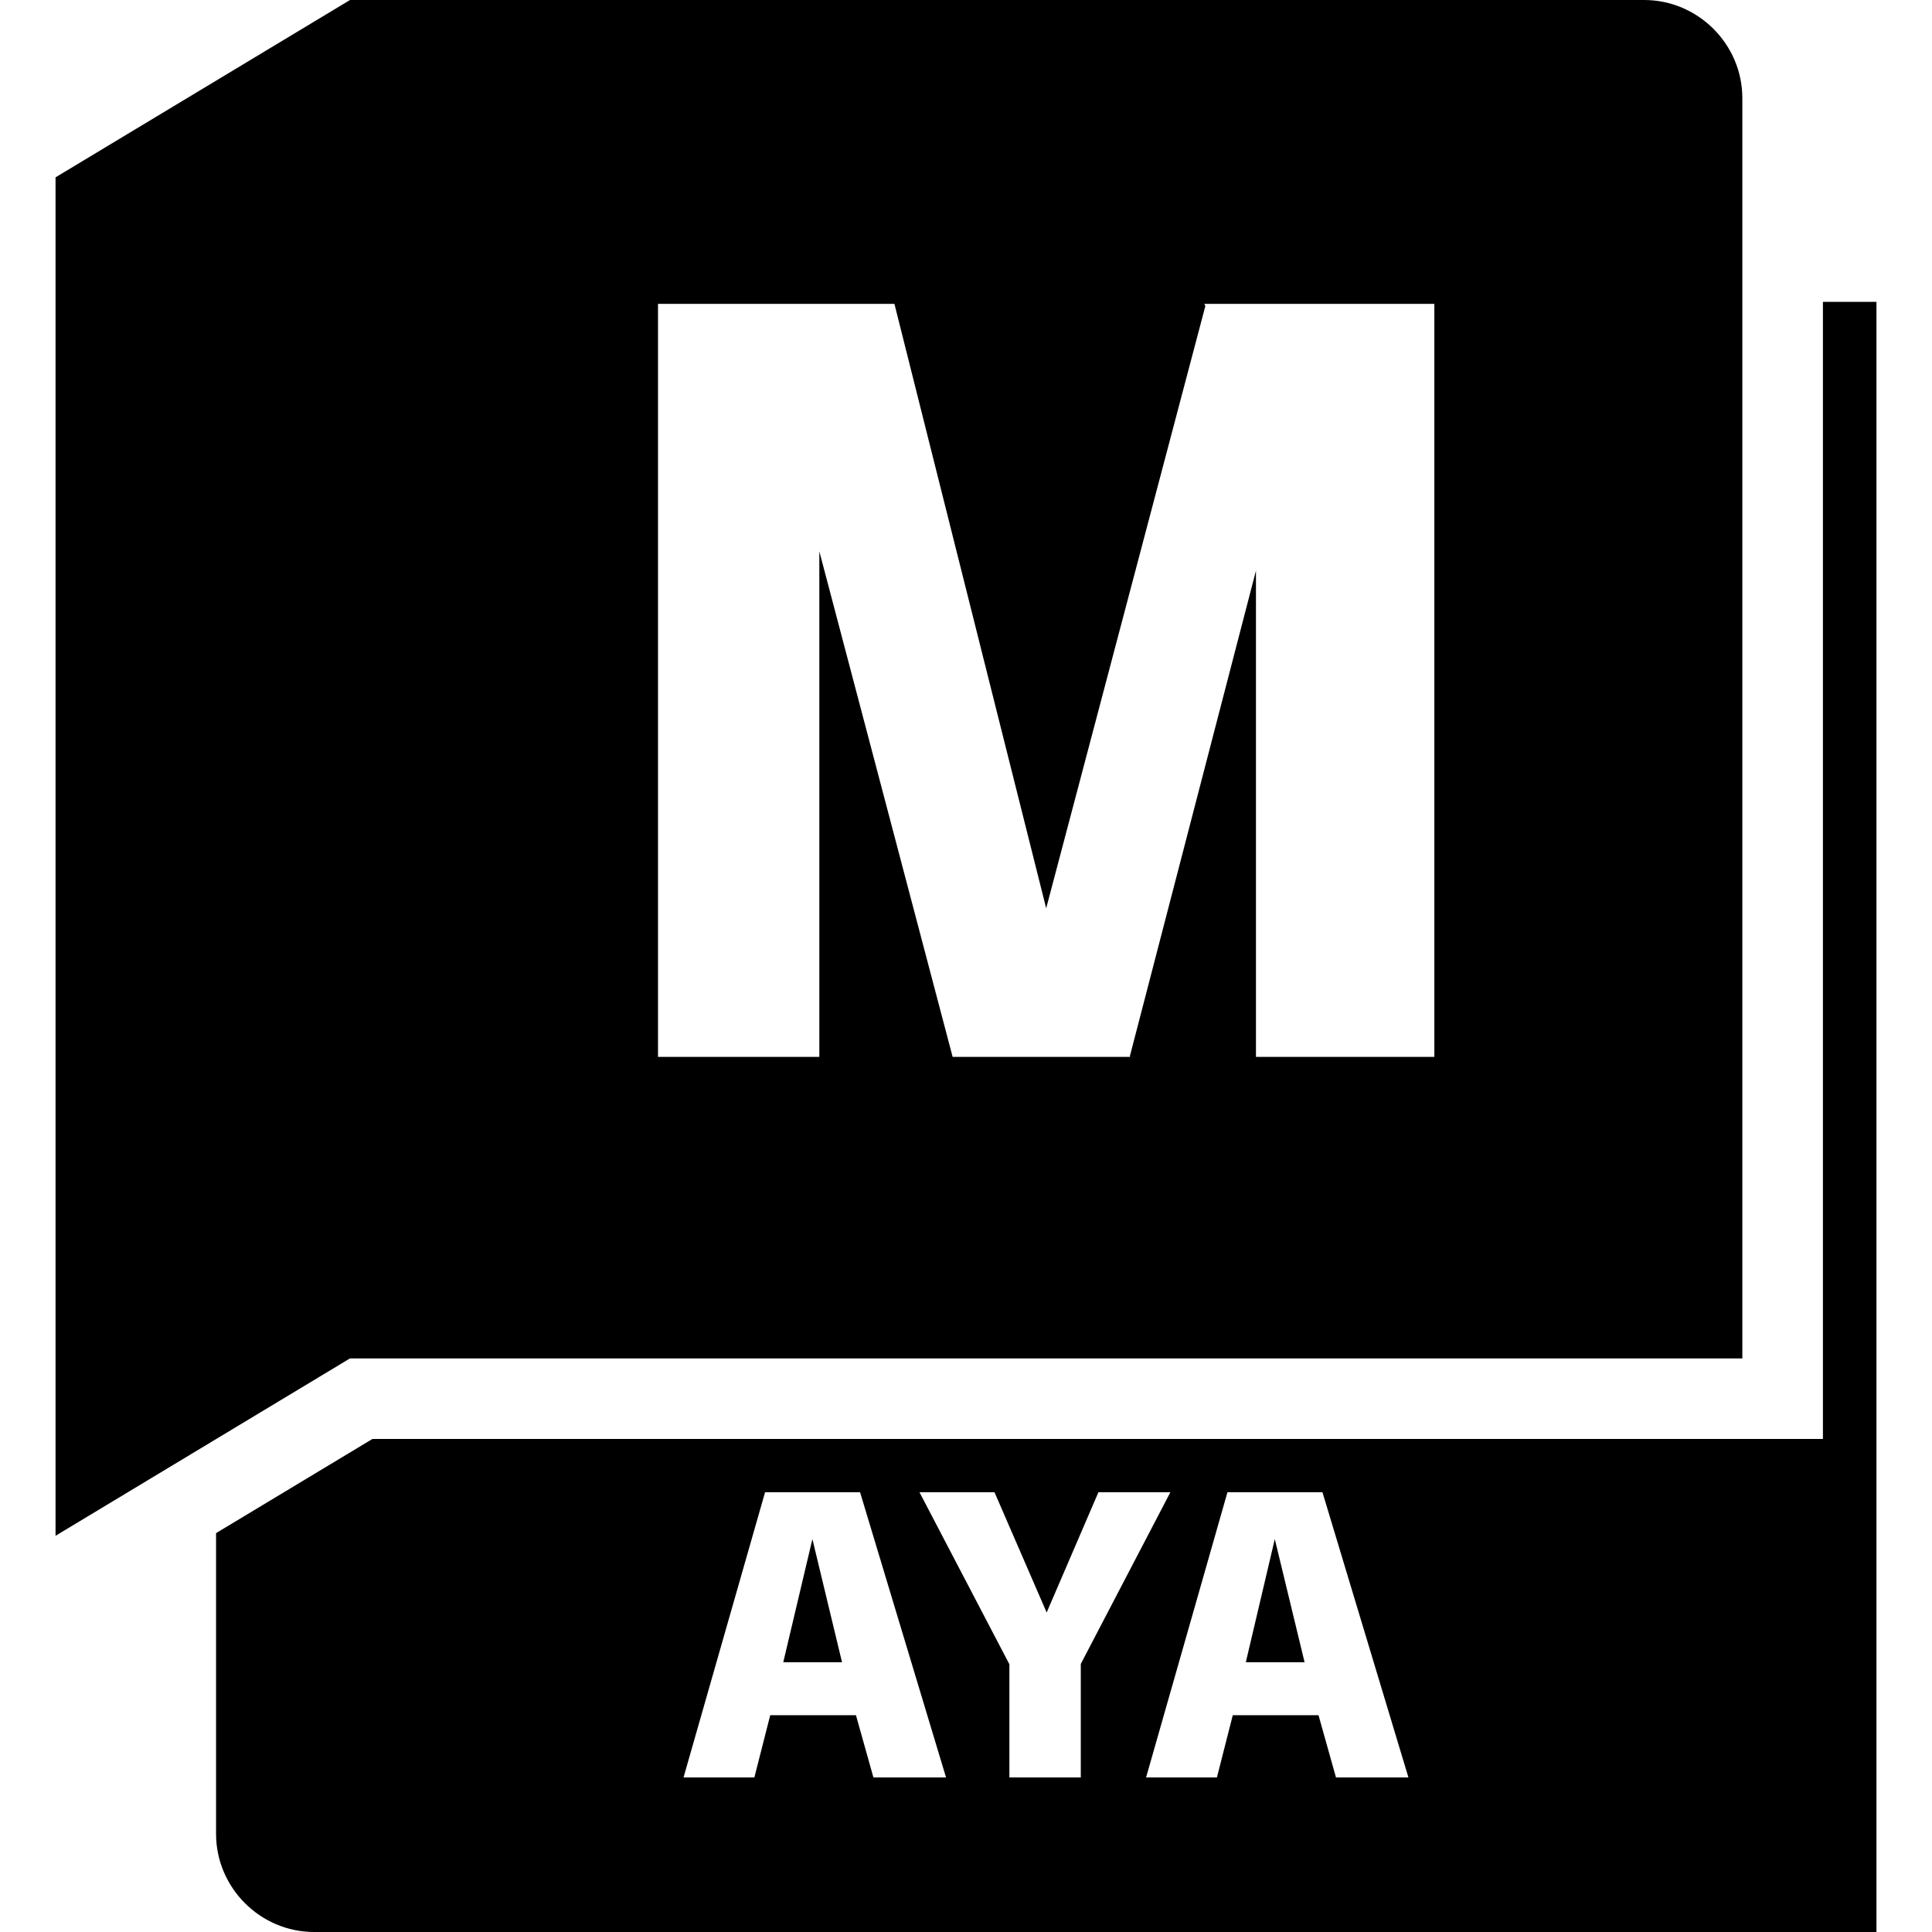
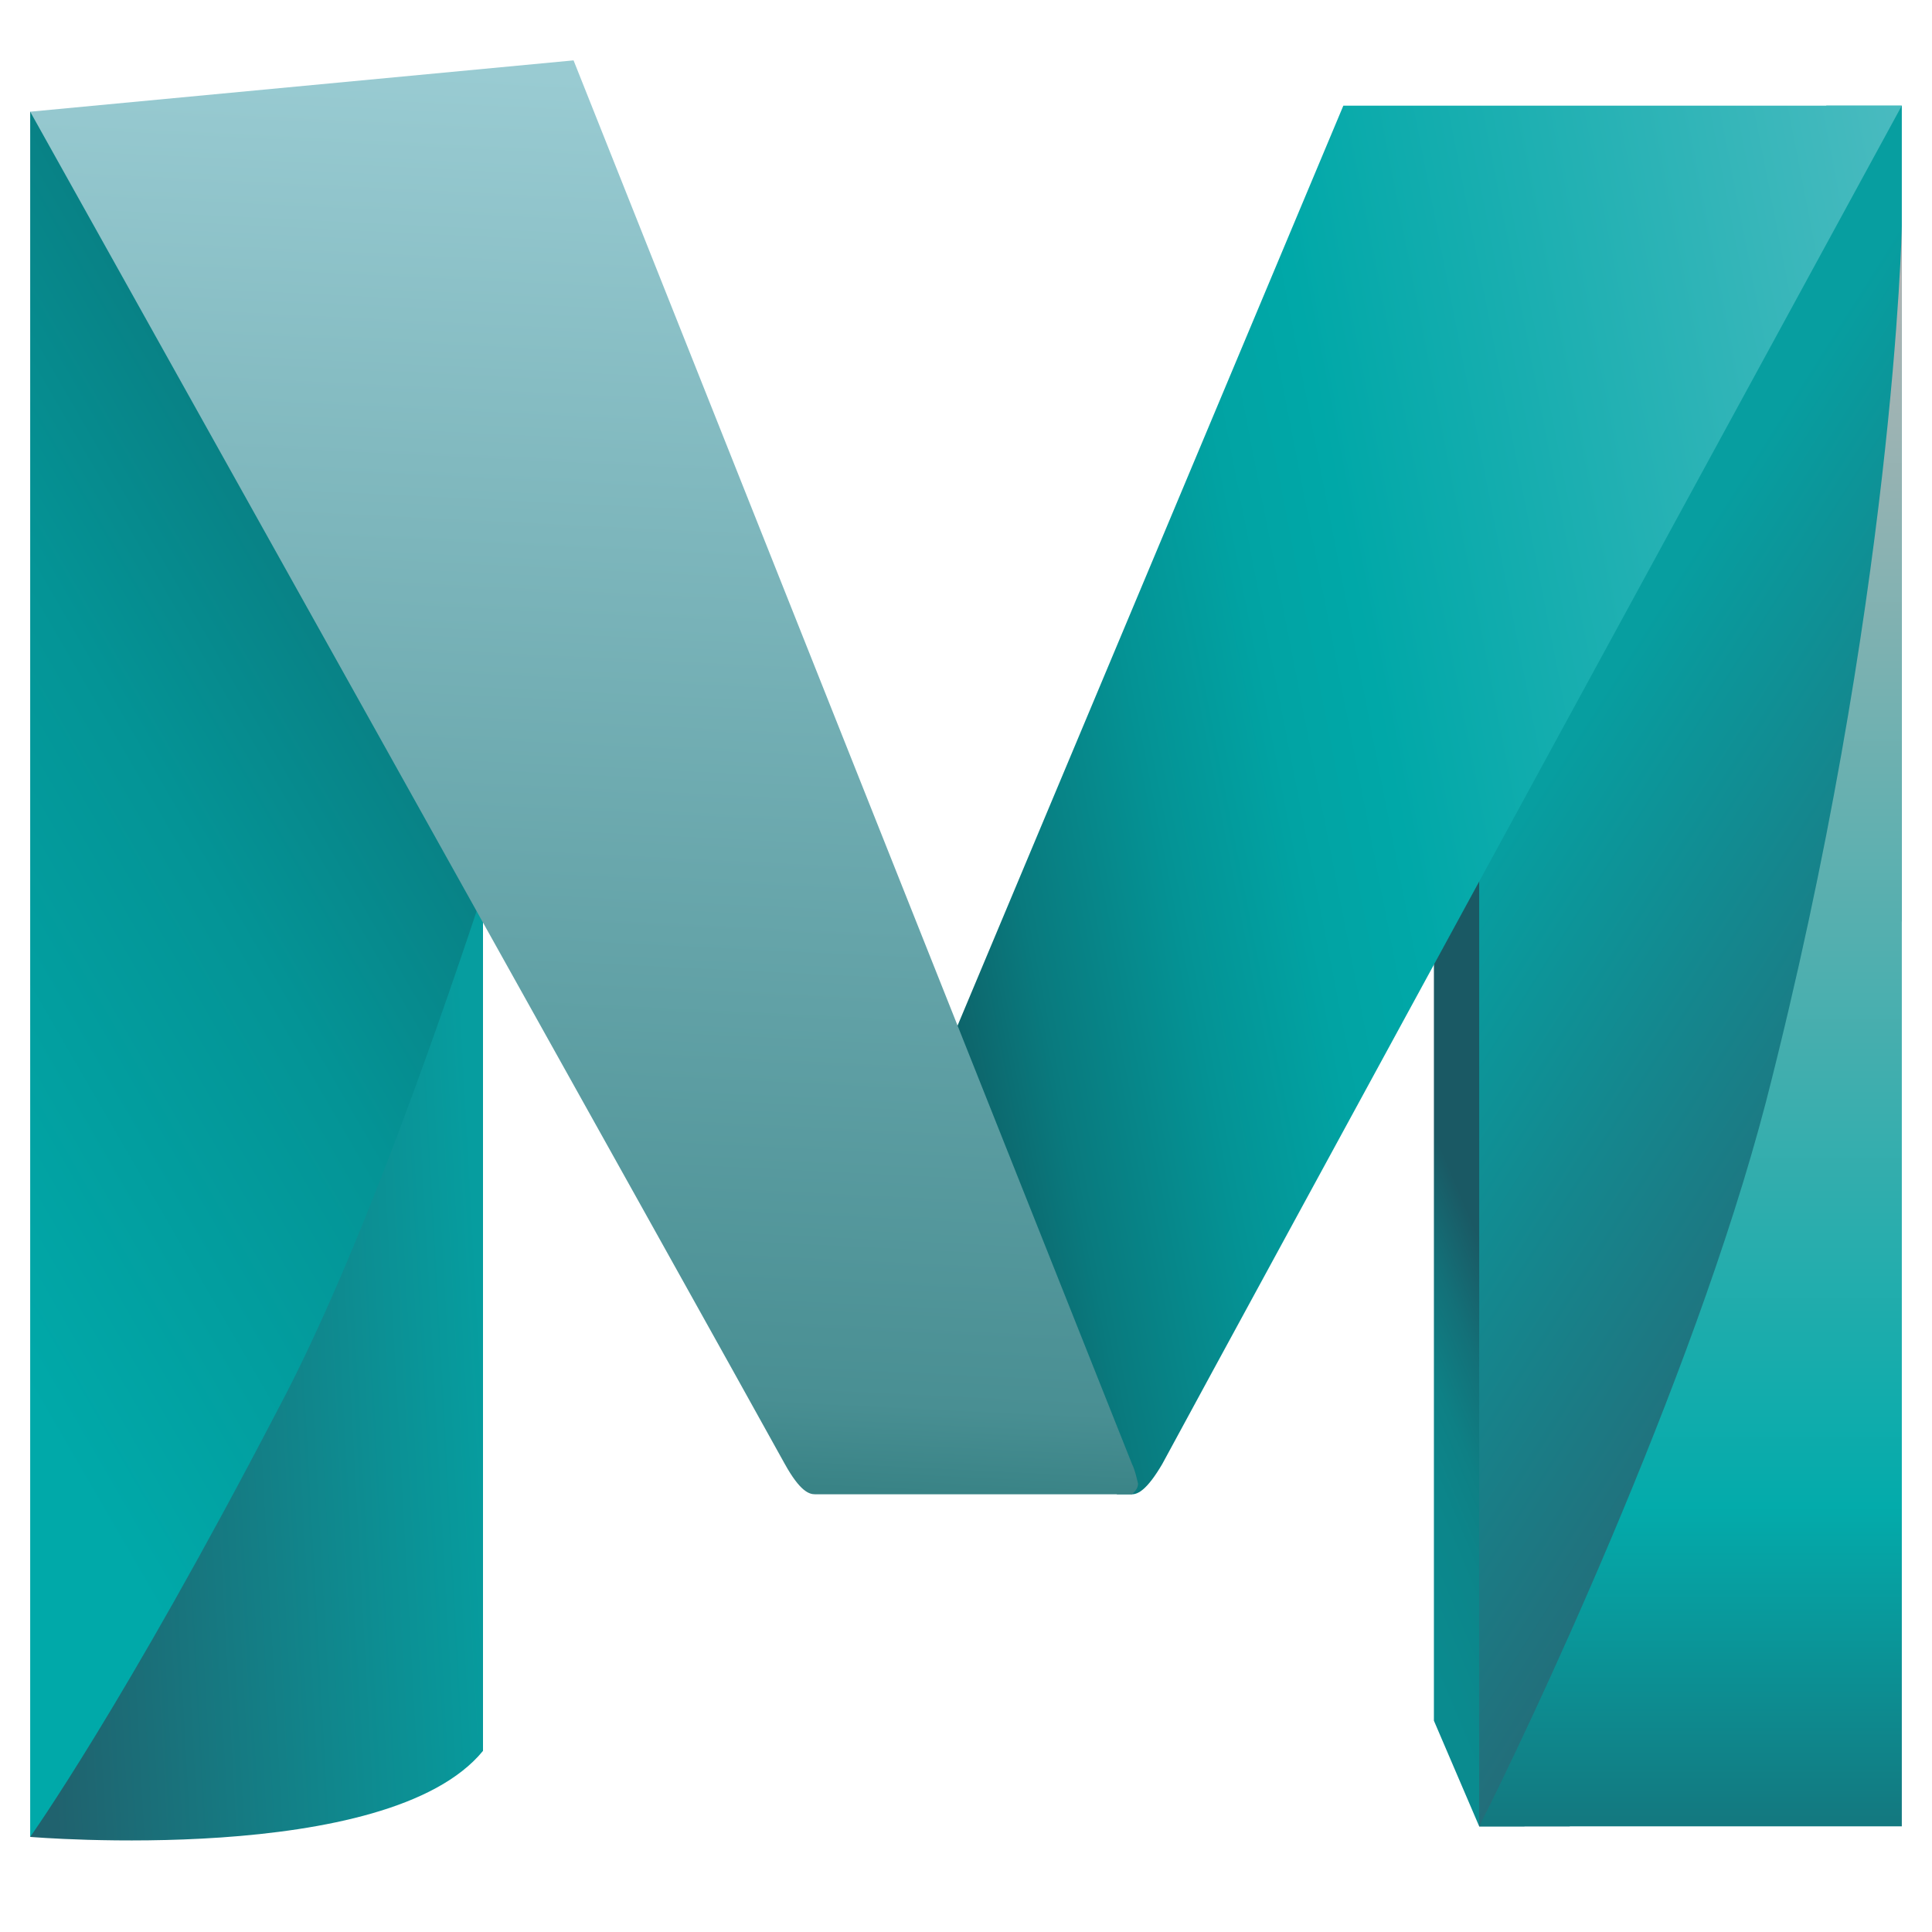
- <svg xmlns="http://www.w3.org/2000/svg" role="img" viewBox="0 0 24 24">
-   <path d="M4.348 0 .69 2.203v16.875l3.657-2.203h17.297V1.219c0-.67-.551-1.219-1.22-1.219H4.349zm18.297 3.75v14.125H4.627l-1.943 1.17v3.736c0 .67.55 1.219 1.218 1.219H23.31V3.75h-.664zm-14.471.025h2.937l1.885 7.508 1.977-7.48-.012-.028h2.857v9.354h-2.216v-6.04l-1.565 6.026v.014h-2.203l-1.656-6.28v6.28H8.174V3.775zm1.33 14.762h1.18l1.068 3.543h-.902l-.217-.773H9.568l-.197.773h-.88l1.013-3.543zm1.918 0h.932l.648 1.494.643-1.494h.894l-1.113 2.133v1.41h-.887v-1.406l-1.117-2.137zm3.826 0h1.18l1.068 3.543h-.9l-.217-.773h-1.065l-.197.773h-.88l1.011-3.543zm-5.156.582-.362 1.53h.73l-.368-1.53zm5.744 0-.36 1.53h.73l-.37-1.53z" />
+ <svg xmlns="http://www.w3.org/2000/svg" viewBox="0 0 128 128">
+   <defs>
+     <linearGradient id="maya-original-a" gradientUnits="userSpaceOnUse" x1="100.777" y1="85.094" x2="86.576" y2="91.058">
+       <stop offset=".09" stop-color="#1A5964" />
+       <stop offset=".3" stop-color="#137078" />
+       <stop offset=".5" stop-color="#0E8085" />
+       <stop offset=".66" stop-color="#0C858A" />
+       <stop offset="1" stop-color="#0A8B8F" />
+     </linearGradient>
+     <linearGradient id="maya-original-b" gradientUnits="userSpaceOnUse" x1="99.581" y1="56.123" x2="130.166" y2="75.523">
+       <stop offset="0" stop-color="#079EA0" />
+       <stop offset=".43" stop-color="#14878E" />
+       <stop offset="1" stop-color="#256A77" />
+     </linearGradient>
+     <linearGradient id="maya-original-c" gradientUnits="userSpaceOnUse" x1="112" y1="16.835" x2="112" y2="120.497">
+       <stop offset="0" stop-color="#B4B4B4" />
+       <stop offset=".8" stop-color="#03ABAB" />
+       <stop offset="1" stop-color="#137980" />
+     </linearGradient>
+     <linearGradient id="maya-original-d" gradientUnits="userSpaceOnUse" x1="59.349" y1="57.417" x2="135.485" y2="42.575">
+       <stop offset="0" stop-color="#0F5D64" />
+       <stop offset=".1" stop-color="#097A7E" />
+       <stop offset=".23" stop-color="#049395" />
+       <stop offset=".34" stop-color="#01A3A3" />
+       <stop offset=".43" stop-color="#00A8A8" />
+       <stop offset="1" stop-color="#4EBCC1" />
+     </linearGradient>
+     <linearGradient id="maya-original-e" gradientUnits="userSpaceOnUse" x1="-10.003" y1="72.033" x2="26.772" y2="50.748">
+       <stop offset="0" stop-color="#00A9A9" />
+       <stop offset=".65" stop-color="#049496" />
+       <stop offset="1" stop-color="#088286" />
+     </linearGradient>
+     <linearGradient id="maya-original-f" gradientUnits="userSpaceOnUse" x1="2.06" y1="91.643" x2="32.014" y2="89.985">
+       <stop offset="0" stop-color="#20626E" />
+       <stop offset="1" stop-color="#069D9F" />
+     </linearGradient>
+     <linearGradient id="maya-original-g" gradientUnits="userSpaceOnUse" x1="41.036" y1="5.266" x2="36.336" y2="101.578">
+       <stop offset="0" stop-color="#99CBD2" />
+       <stop offset=".9" stop-color="#498F93" />
+       <stop offset="1" stop-color="#2E7B7D" />
+     </linearGradient>
+   </defs>
+   <path fill="url(#maya-original-a)" d="M98 121h3V49l-6 9v56l3 7z" />
+   <path fill="url(#maya-original-b)" d="M98 121V51l23-44h5v54l-22 60h-6" />
+   <path fill="url(#maya-original-c)" d="M126 121H98c2.9-5.7 14.1-29.2 19-48 8.5-33.1 9-58 9-58v106z" />
+   <path fill="url(#maya-original-d)" d="M126 7H89L63 69l11 30h1c.4 0 1-.3 2-2 4.1-7.6 49-90 49-90z" />
+   <path fill="url(#maya-original-e)" d="M2 121.7l3-.7 27-49V56L5 9 2 7.4v114.3z" />
+   <path fill="url(#maya-original-f)" d="M32 59.1c-2.3 6.9-7.9 23.6-13.6 34.3C8.2 113 2 121.7 2 121.7s23.7 2 30-5.7V60v-.9z" />
+   <path fill="url(#maya-original-g)" d="M52 97c1 1.8 1.6 2 2 2h21c.2-.2.4-.4.4-.7-.1-.4-.2-.9-.4-1.3L38 4 2 7.4S47.7 89.2 52 97z" />
</svg>
